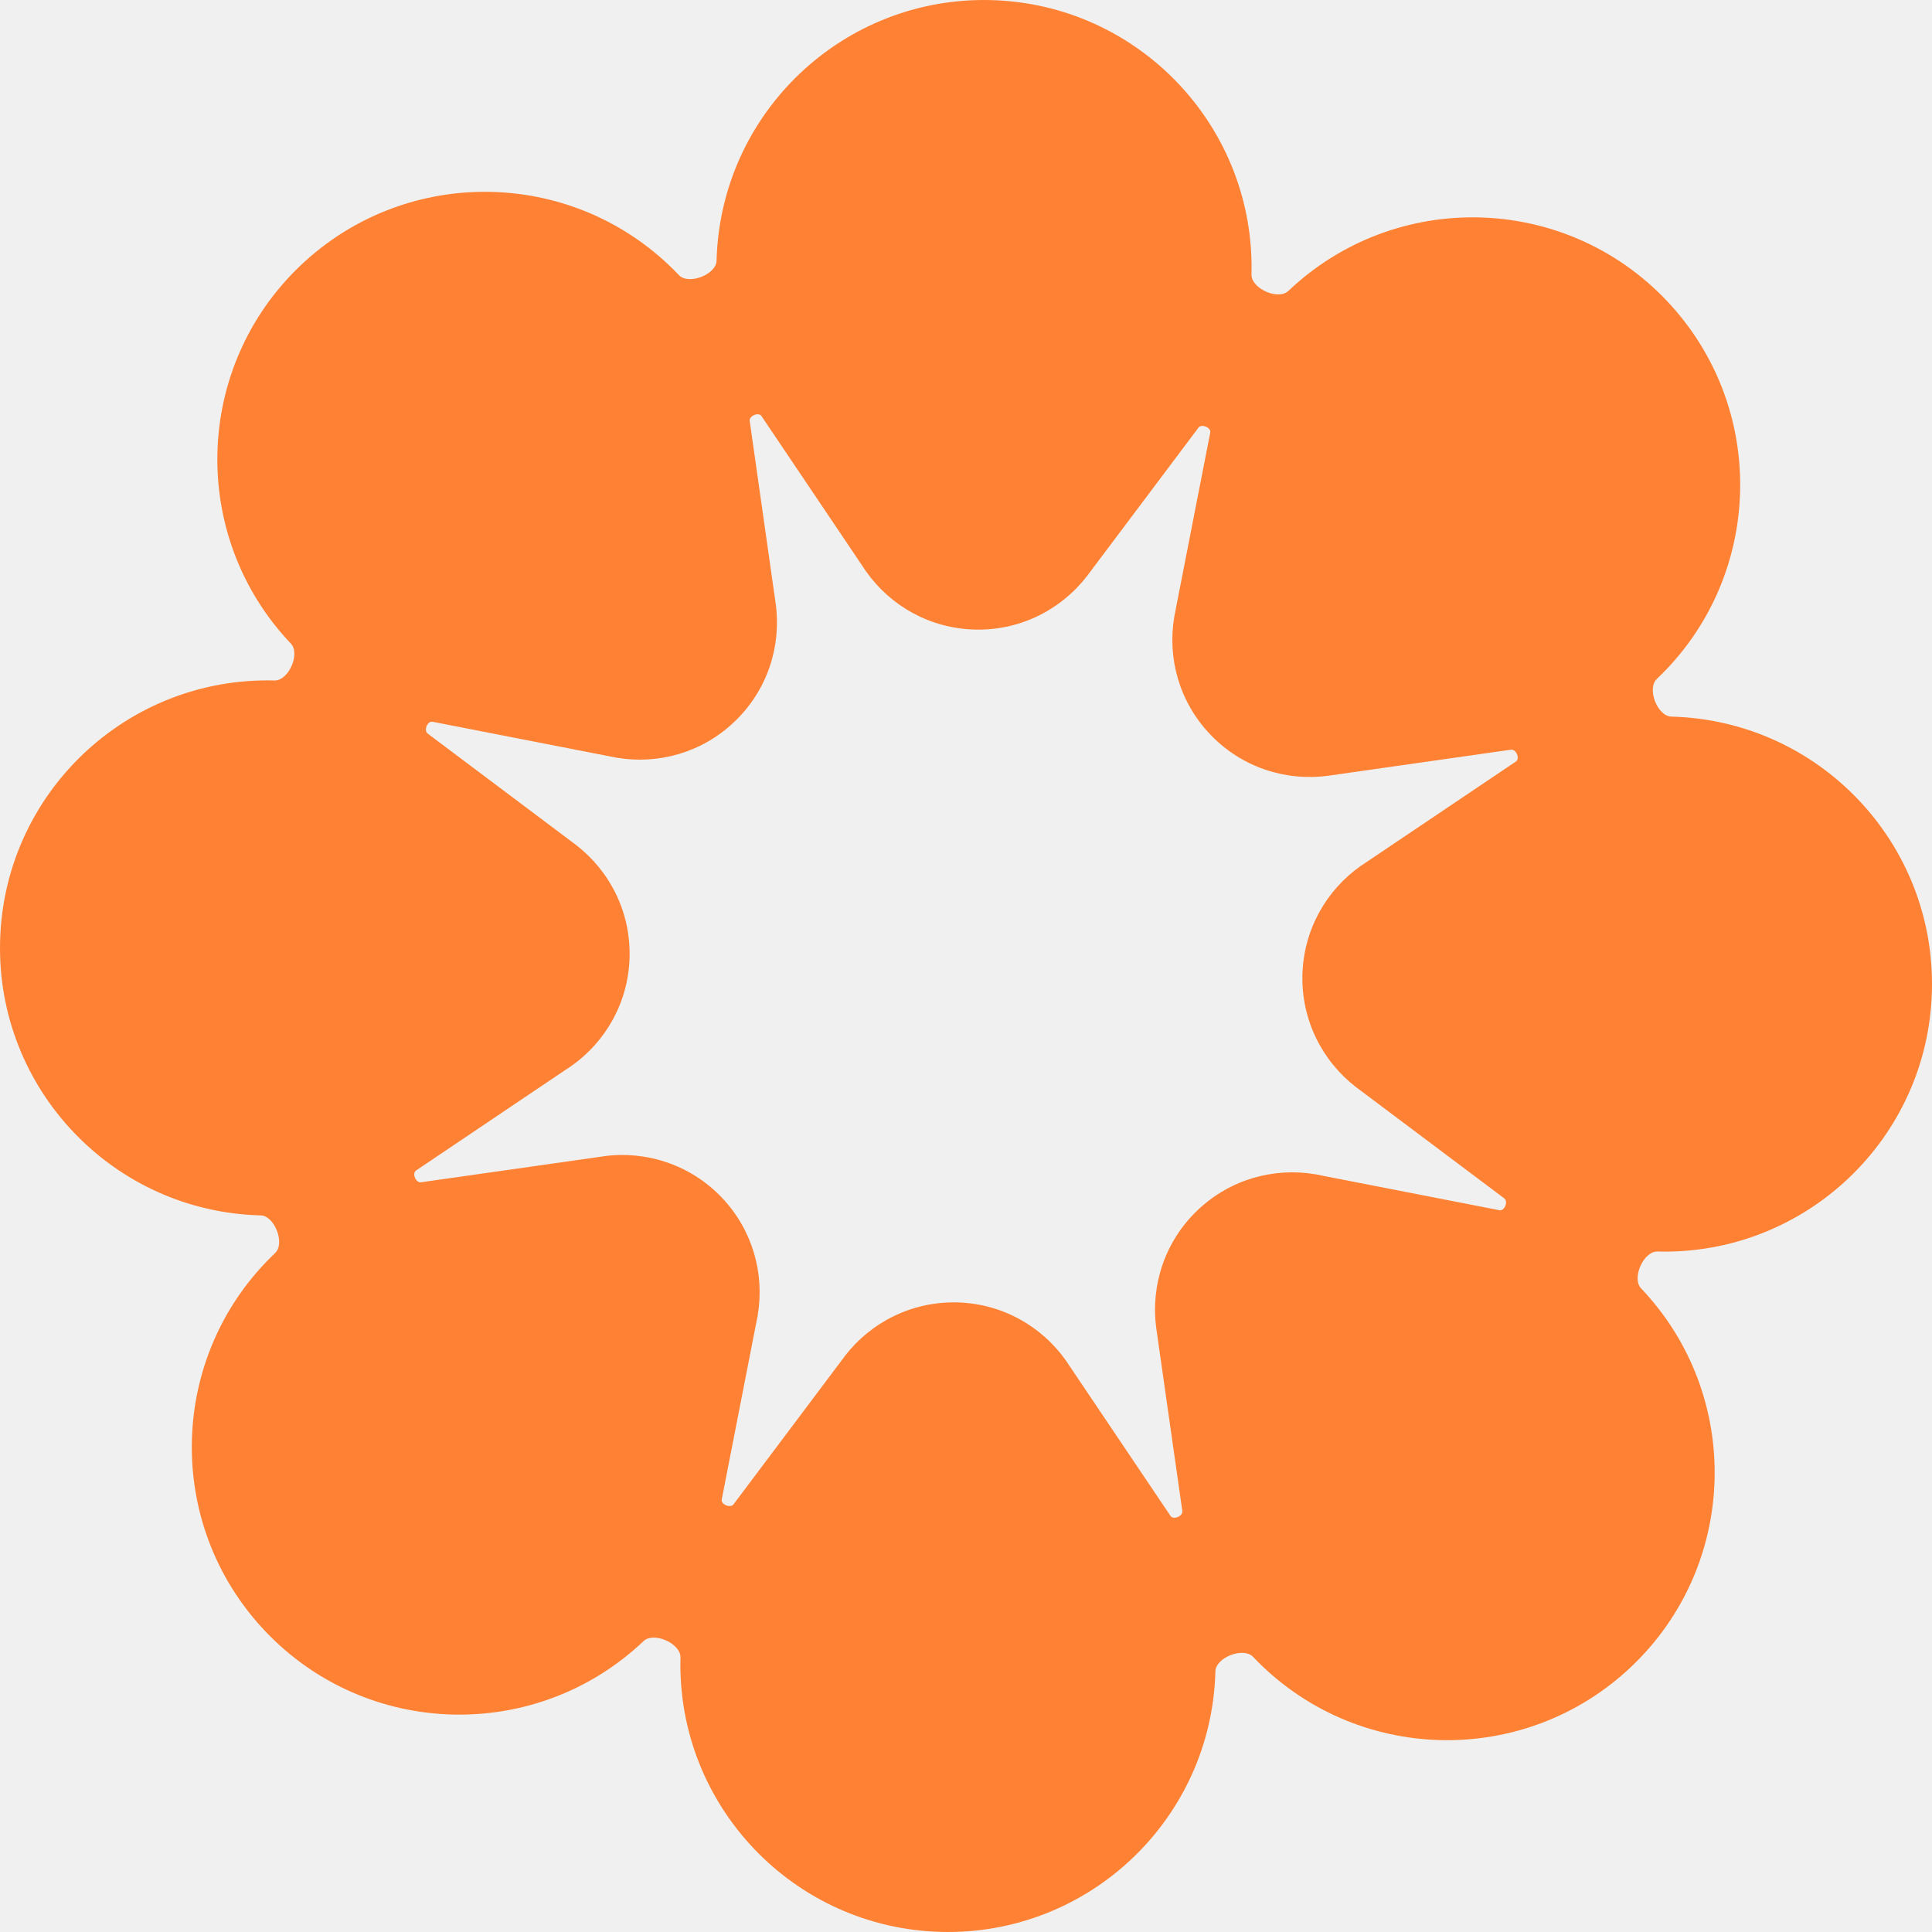
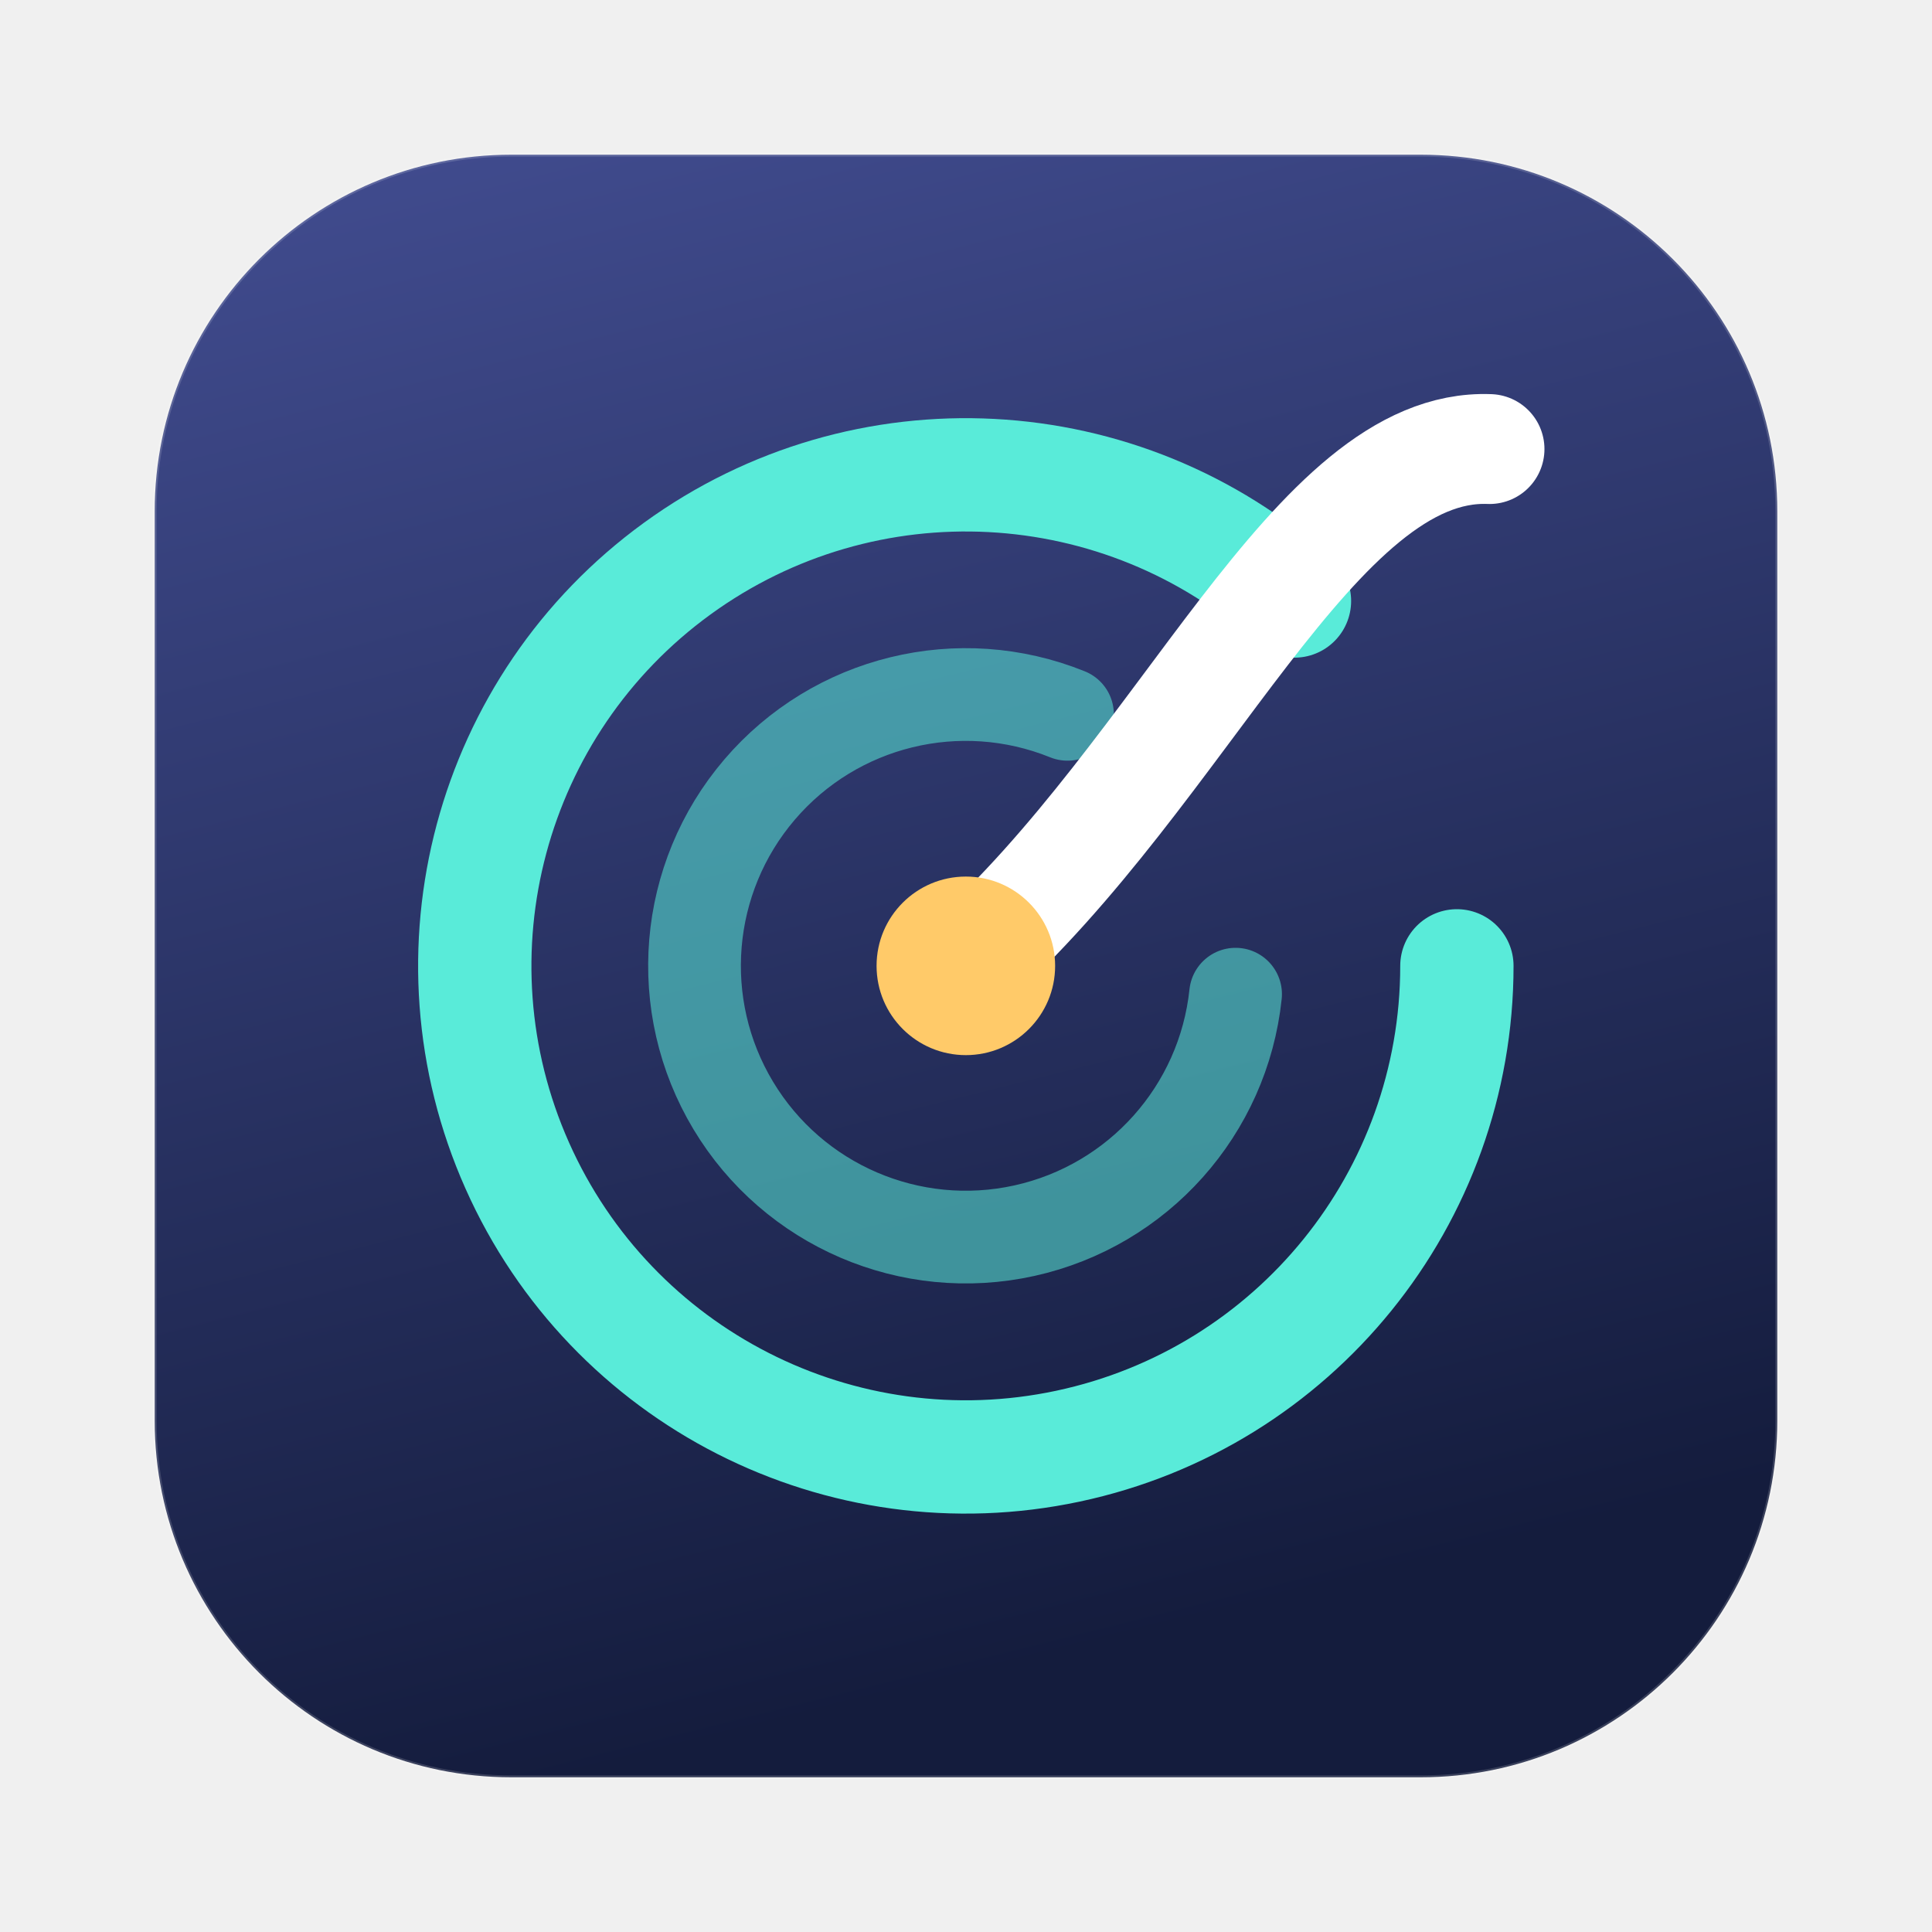
- <svg xmlns="http://www.w3.org/2000/svg" viewBox="0 0 60.688 60.688">
-   <path fill="#FF8133" d="M52.501 22.51C52.059 22.498 51.725 21.631 52.045 21.326C55.412 18.13 55.549 12.81 52.353 9.444C49.158 6.079 43.838 5.941 40.471 9.138C40.15 9.442 39.301 9.064 39.312 8.622C39.433 3.982 35.768 0.123 31.128 0.003C26.489 -0.116 22.63 3.547 22.509 8.188C22.498 8.627 21.628 8.96 21.326 8.642C18.129 5.276 12.81 5.14 9.445 8.335C6.079 11.531 5.94 16.851 9.137 20.217C9.441 20.536 9.063 21.387 8.622 21.375C3.981 21.256 0.123 24.92 0.003 29.559C-0.117 34.199 3.547 38.058 8.187 38.178C8.627 38.189 8.962 39.058 8.642 39.361C5.276 42.558 5.139 47.878 8.335 51.243C11.531 54.608 16.85 54.746 20.216 51.55C20.537 51.246 21.387 51.624 21.375 52.066C21.255 56.707 24.92 60.564 29.559 60.685C34.199 60.804 38.058 57.141 38.178 52.501C38.189 52.061 39.059 51.727 39.362 52.045C42.559 55.412 47.879 55.548 51.244 52.352C54.609 49.157 54.748 43.837 51.551 40.472C51.247 40.151 51.624 39.301 52.066 39.313C56.707 39.433 60.566 35.768 60.685 31.129C60.805 26.489 57.142 22.63 52.501 22.51ZM42.6 34.153L42.664 34.2L47.227 37.624L47.254 37.646C47.383 37.743 47.259 38.047 47.101 38.016L47.032 38.002L41.532 36.929L41.524 36.926L41.324 36.887C41.321 36.886 41.319 36.886 41.316 36.886C41.313 36.886 41.311 36.886 41.308 36.885C40.019 36.669 38.646 37.039 37.624 38.01C36.583 38.998 36.145 40.382 36.318 41.703L37.134 47.429L37.139 47.464C37.162 47.626 36.858 47.754 36.768 47.618L33.599 42.911L33.594 42.904L33.479 42.732L33.473 42.724C32.715 41.659 31.481 40.948 30.071 40.912C28.636 40.875 27.348 41.543 26.535 42.6L26.488 42.665L23.063 47.226L23.042 47.254C22.945 47.384 22.64 47.259 22.671 47.1L22.685 47.031L23.759 41.532L23.761 41.524L23.8 41.325C23.8 41.322 23.801 41.319 23.801 41.316C23.801 41.313 23.801 41.31 23.802 41.307C24.019 40.018 23.648 38.645 22.678 37.623C21.69 36.583 20.306 36.144 18.984 36.317L18.906 36.33L13.257 37.133L13.224 37.138C13.062 37.161 12.934 36.858 13.07 36.767L17.772 33.601C17.775 33.599 17.777 33.598 17.78 33.597C17.783 33.596 17.785 33.594 17.787 33.593L17.956 33.479L17.963 33.474C19.029 32.715 19.74 31.481 19.776 30.07C19.813 28.636 19.145 27.348 18.087 26.536L18.023 26.488L13.461 23.063L13.434 23.042C13.303 22.944 13.427 22.64 13.587 22.672L13.656 22.685L19.155 23.759L19.163 23.761L19.363 23.8C19.366 23.801 19.369 23.802 19.372 23.802C19.375 23.802 19.378 23.802 19.381 23.802C20.67 24.019 22.043 23.649 23.064 22.677C24.105 21.689 24.544 20.307 24.369 18.984L23.555 13.258L23.55 13.223C23.527 13.062 23.829 12.935 23.92 13.07L23.959 13.128L27.089 17.777L27.093 17.784L27.209 17.957L27.215 17.963C27.973 19.03 29.207 19.739 30.617 19.776C32.052 19.814 33.34 19.145 34.152 18.087L34.2 18.023L37.625 13.462L37.645 13.434C37.742 13.304 38.048 13.429 38.016 13.588L38.003 13.656L36.929 19.152C36.929 19.155 36.928 19.157 36.928 19.16C36.928 19.163 36.928 19.165 36.928 19.168L36.888 19.362C36.887 19.366 36.887 19.369 36.887 19.372C36.887 19.375 36.886 19.378 36.886 19.38C36.668 20.669 37.039 22.042 38.01 23.064C38.999 24.105 40.381 24.543 41.703 24.37L41.783 24.359L47.43 23.554L47.464 23.55C47.625 23.526 47.753 23.83 47.618 23.921L42.911 27.089L42.905 27.093L42.732 27.209L42.725 27.214C41.658 27.973 40.949 29.207 40.912 30.617C40.875 32.052 41.544 33.34 42.6 34.153Z" />
+ <svg xmlns="http://www.w3.org/2000/svg" viewBox="0 0 1024 1024" role="img" aria-label="Target Flow">
+   <defs>
+     <linearGradient id="tile" x1="0" y1="0" x2=".25" y2="1">
+       <stop stop-color="#424d91" />
+       <stop offset="1" stop-color="#141c3d" />
+     </linearGradient>
+   </defs>
+   <rect x="82" y="82" width="860" height="860" rx="189" fill="url(#tile)" stroke="#ffffff" stroke-opacity=".16" stroke-width="2" />
+   <g transform="translate(46 46) scale(.91)" fill="none" stroke-linecap="round">
+     <path d="M703.4 299.5 A286 286 0 1 0 798 512" stroke="#59ebd9" stroke-width="66" />
+     <path d="M571.2 365.5 A158 158 0 1 0 669.1 528.5" stroke="#59ebd9" stroke-opacity=".55" stroke-width="54" />
+     <path d="M817 211 C715 207 640 398 512 512" stroke="#fff" stroke-width="64" />
+     <circle cx="512" cy="512" r="52" fill="#ffca69" />
+   </g>
</svg>
